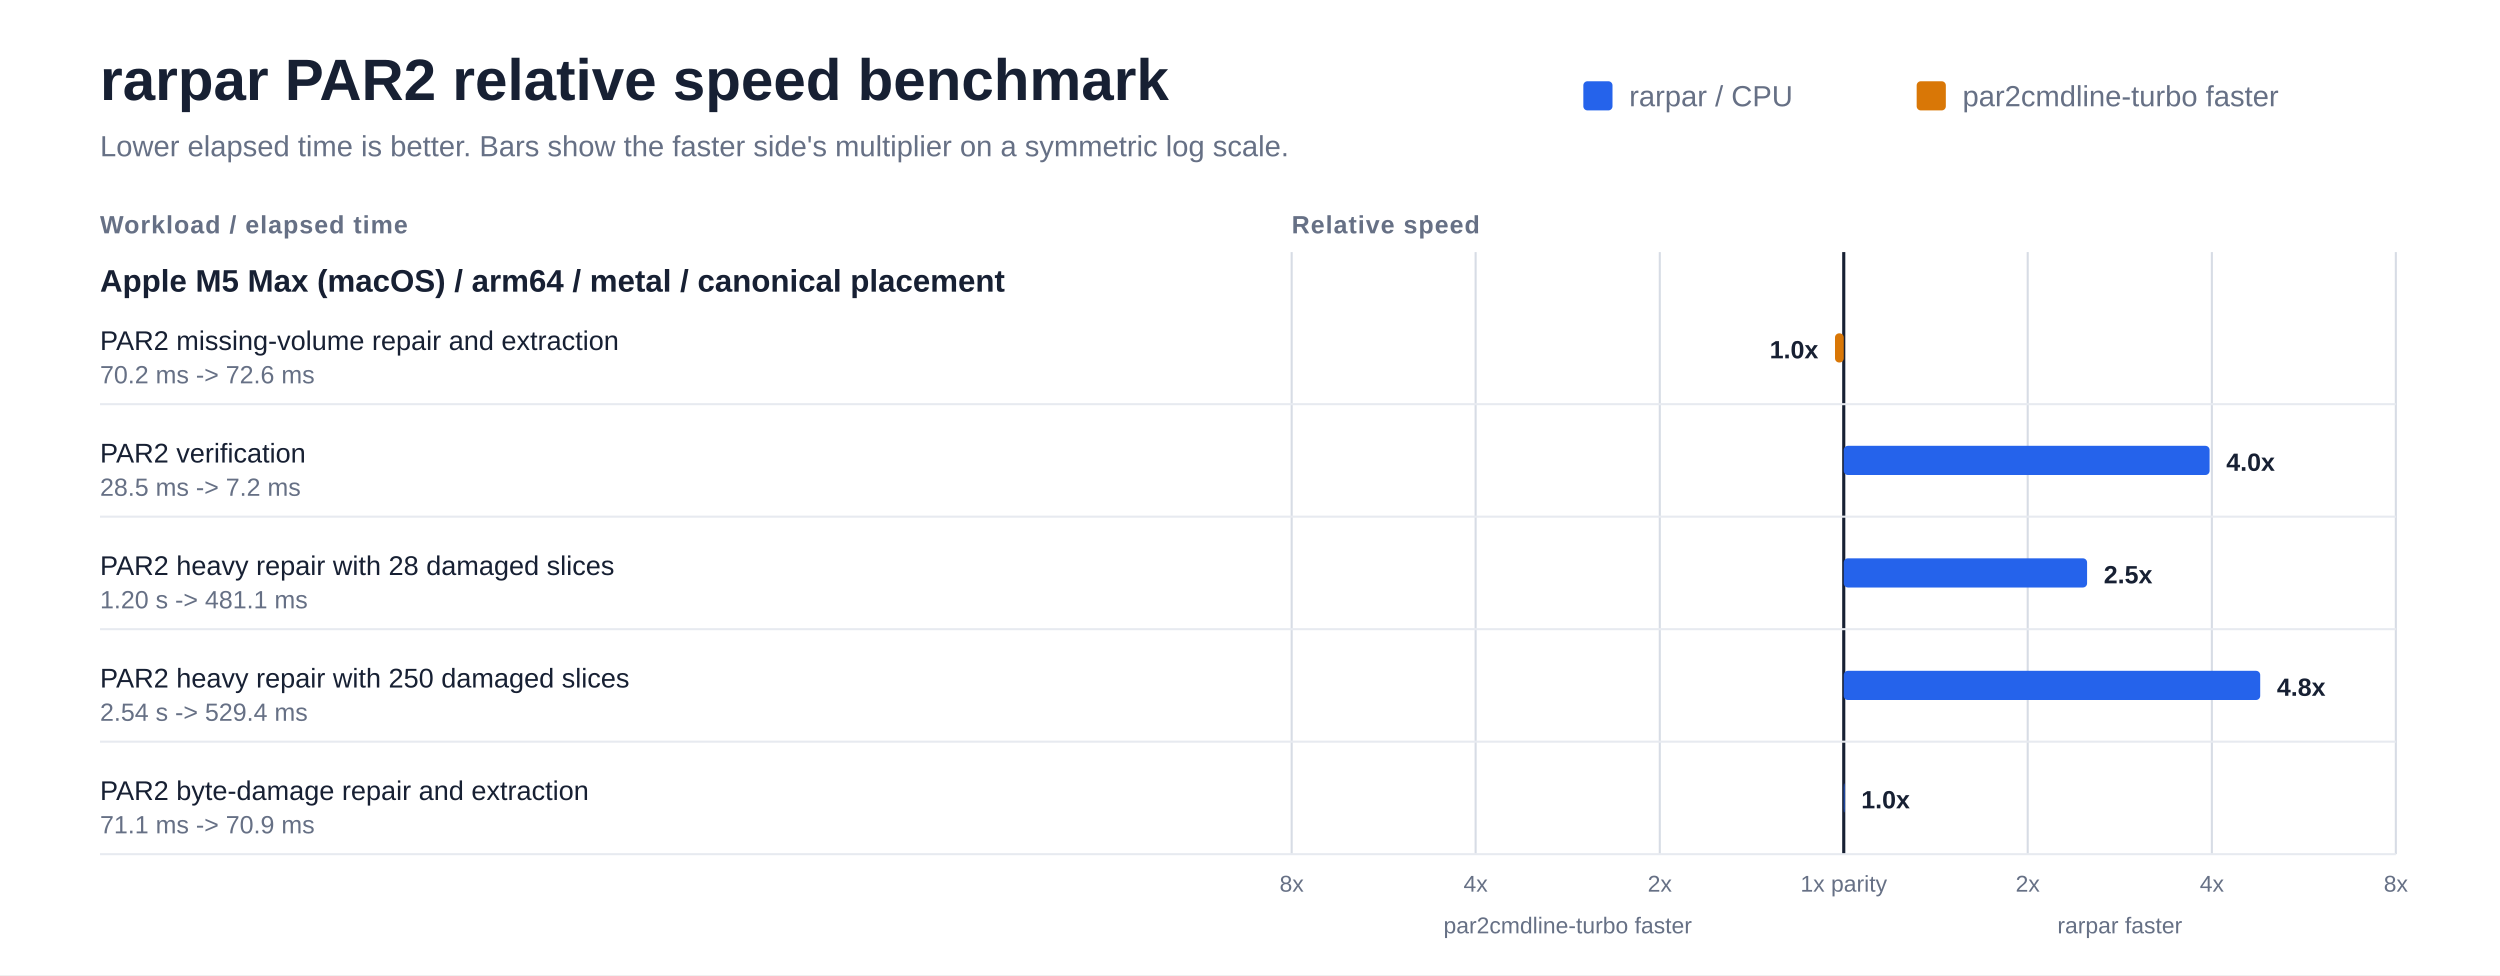
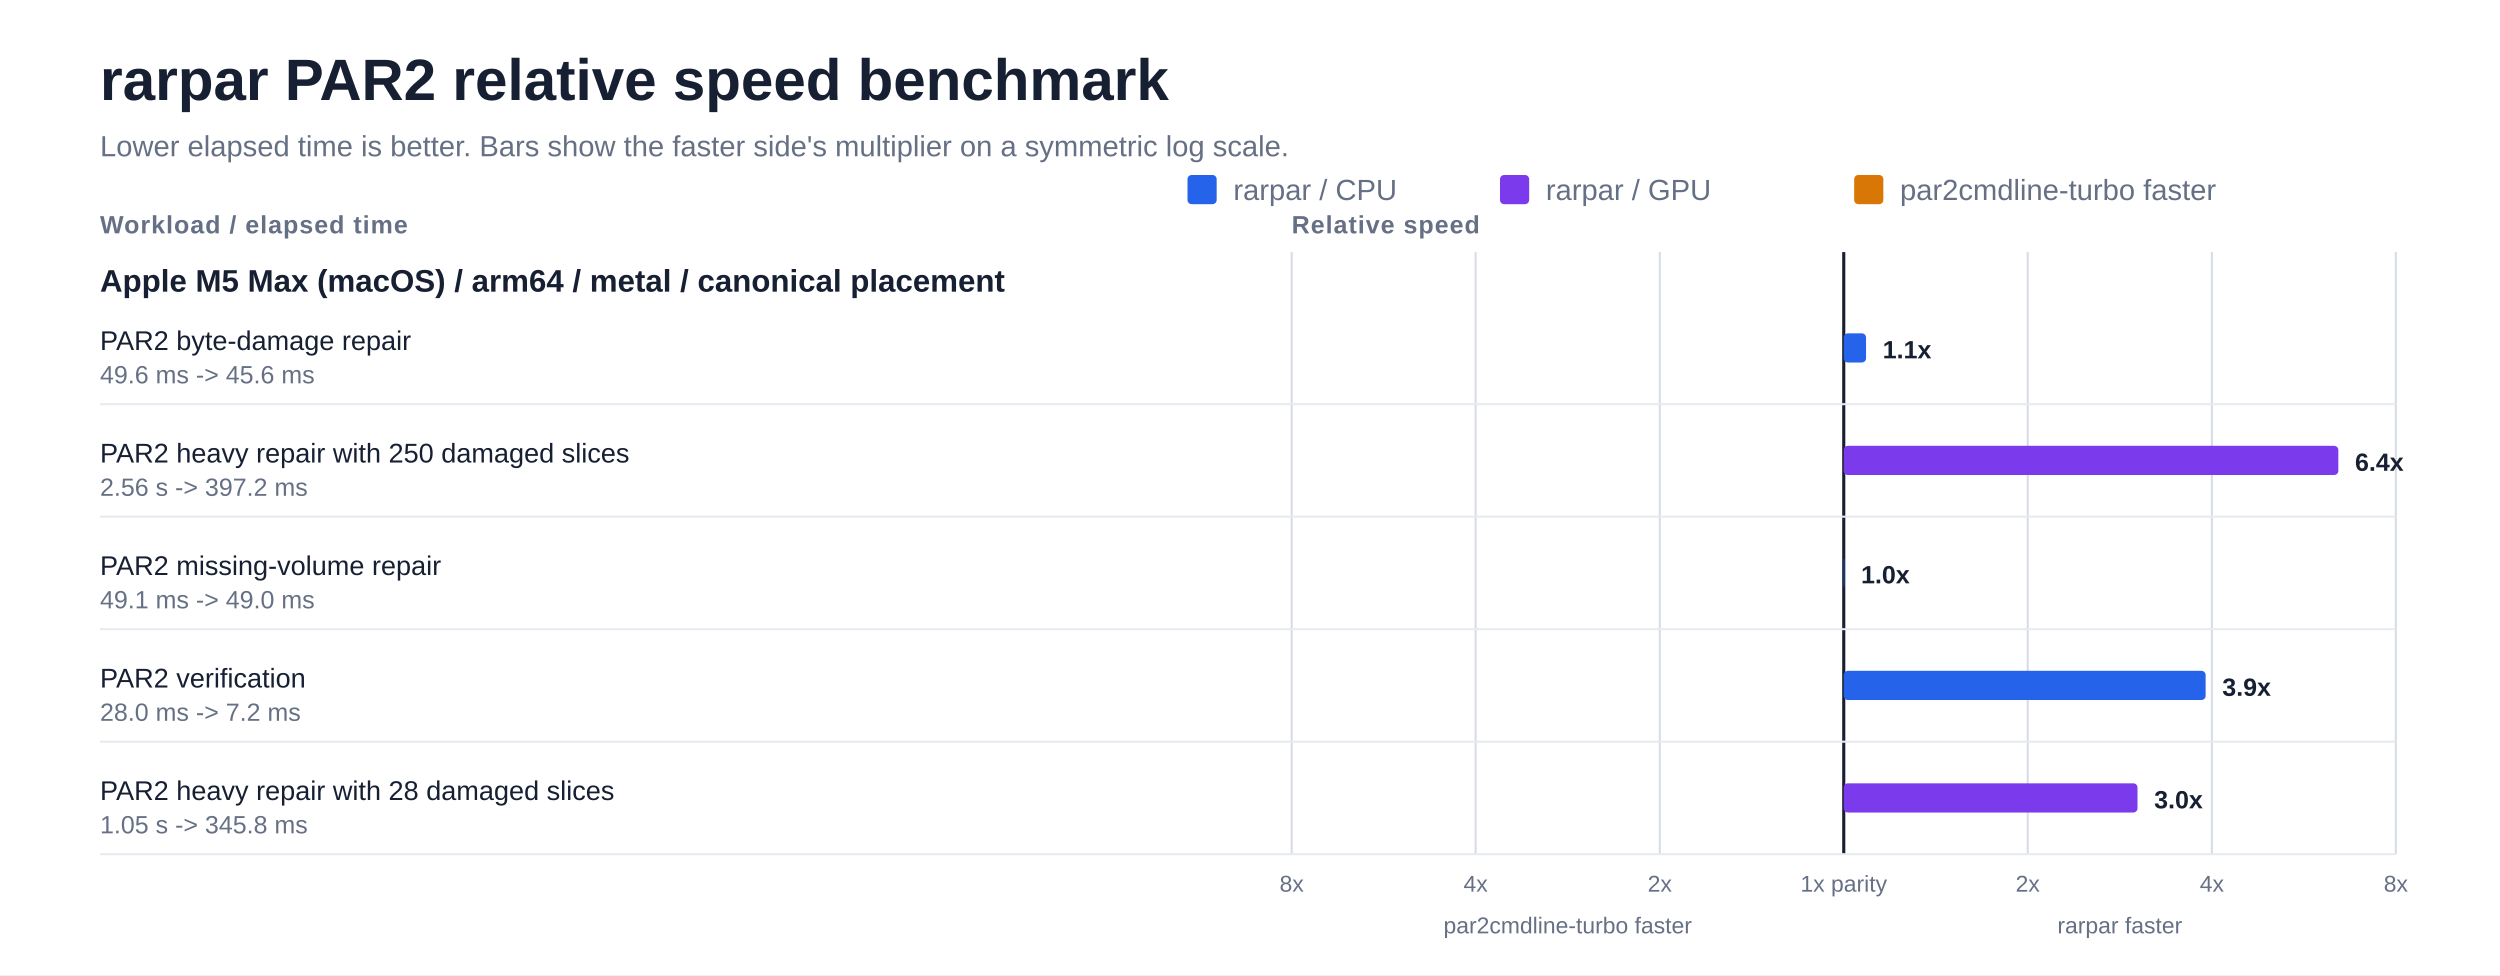
<svg xmlns="http://www.w3.org/2000/svg" width="1200" height="468" viewBox="0 0 1200 468" role="img" aria-labelledby="title desc">
  <style>
    .bg { fill: #ffffff; } text { font-family: Arial, sans-serif; fill: #172033; }
    .title { font-size: 28px; font-weight: 600; } .subtitle { font-size: 14px; fill: #667085; }
    .column { font-size: 12px; font-weight: 600; fill: #667085; letter-spacing: .04em; text-transform: uppercase; }
    .machine { font-size: 15px; font-weight: 600; } .workload { font-size: 13px; font-weight: 500; }
    .timing { font-size: 12px; fill: #667085; } .tick { font-size: 11px; fill: #667085; } .ratio { font-size: 12px; font-weight: 600; }
    .grid { stroke: #d7dce5; stroke-width: 1; } .parity { stroke: #172033; stroke-width: 1.5; } .rule { stroke: #e7eaf0; stroke-width: 1; }
-     .cpu { fill: #2563eb; } .slower { fill: #d97706; }
+     .cpu { fill: #2563eb; } .gpu { fill: #7c3aed; } .slower { fill: #d97706; }
    @media (prefers-color-scheme: dark) { .bg { fill: #0d1117; } text { fill: #e6edf3; } .subtitle, .column, .timing, .tick { fill: #9ca7b5; } .grid { stroke: #30363d; } .parity { stroke: #e6edf3; } .rule { stroke: #21262d; } .cpu { fill: #58a6ff; } .gpu { fill: #bc8cff; } .slower { fill: #f2a65a; } }
  </style>
  <rect class="bg" width="1200" height="468" />
  <text class="title" x="48" y="48">rarpar PAR2 relative speed benchmark</text>
  <text class="subtitle" x="48" y="75">Lower elapsed time is better. Bars show the faster side's multiplier on a symmetric log scale.</text>
  <g aria-label="Legend">
-     <rect class="cpu" x="760" y="39" width="14" height="14" rx="2" />
-     <text class="subtitle" x="782" y="51">rarpar / CPU</text>
-     <rect class="slower" x="920" y="39" width="14" height="14" rx="2" />
-     <text class="subtitle" x="942" y="51">par2cmdline-turbo faster</text>
+     <rect class="cpu" x="570" y="84" width="14" height="14" rx="2" />
+     <text class="subtitle" x="592" y="96">rarpar / CPU</text>
+     <rect class="gpu" x="720" y="84" width="14" height="14" rx="2" />
+     <text class="subtitle" x="742" y="96">rarpar / GPU</text>
+     <rect class="slower" x="890" y="84" width="14" height="14" rx="2" />
+     <text class="subtitle" x="912" y="96">par2cmdline-turbo faster</text>
  </g>
  <text class="column" x="48" y="112">Workload / elapsed time</text>
  <text class="column" x="620" y="112">Relative speed</text>
  <g aria-label="Relative speed axis">
    <line class="grid" x1="620.0" y1="121" x2="620.0" y2="410" />
    <text class="tick" x="620.0" y="428" text-anchor="middle">8x</text>
    <line class="grid" x1="708.3" y1="121" x2="708.3" y2="410" />
    <text class="tick" x="708.3" y="428" text-anchor="middle">4x</text>
    <line class="grid" x1="796.7" y1="121" x2="796.7" y2="410" />
    <text class="tick" x="796.7" y="428" text-anchor="middle">2x</text>
    <line class="parity" x1="885.0" y1="121" x2="885.0" y2="410" />
    <text class="tick" x="885.0" y="428" text-anchor="middle">1x parity</text>
    <line class="grid" x1="973.3" y1="121" x2="973.3" y2="410" />
    <text class="tick" x="973.3" y="428" text-anchor="middle">2x</text>
    <line class="grid" x1="1061.7" y1="121" x2="1061.7" y2="410" />
    <text class="tick" x="1061.7" y="428" text-anchor="middle">4x</text>
    <line class="grid" x1="1150.0" y1="121" x2="1150.0" y2="410" />
    <text class="tick" x="1150.0" y="428" text-anchor="middle">8x</text>
    <text class="tick" x="752.5" y="448" text-anchor="middle">par2cmdline-turbo faster</text>
    <text class="tick" x="1017.5" y="448" text-anchor="middle">rarpar faster</text>
  </g>
  <g aria-label="PAR2 benchmarks">
    <text class="machine" x="48" y="140">Apple M5 Max (macOS) / arm64 / metal / canonical placement</text>
-     <text class="workload" x="48" y="168">PAR2 missing-volume repair and extraction</text>
-     <text class="timing" x="48" y="184">70.2 ms -&gt; 72.6 ms</text>
-     <rect class="slower" x="880.8" y="160" width="4.2" height="14" rx="2" />
-     <text class="ratio" x="872.8" y="172" text-anchor="end">1.0x</text>
+     <text class="workload" x="48" y="168">PAR2 byte-damage repair</text>
+     <text class="timing" x="48" y="184">49.6 ms -&gt; 45.6 ms</text>
+     <rect class="cpu" x="885.0" y="160" width="10.7" height="14" rx="2" />
+     <text class="ratio" x="903.7" y="172">1.1x</text>
    <line class="rule" x1="48" y1="194" x2="1150" y2="194" />
-     <text class="workload" x="48" y="222">PAR2 verification</text>
-     <text class="timing" x="48" y="238">28.5 ms -&gt; 7.2 ms</text>
-     <rect class="cpu" x="885.0" y="214" width="175.6" height="14" rx="2" />
-     <text class="ratio" x="1068.6" y="226">4.0x</text>
+     <text class="workload" x="48" y="222">PAR2 heavy repair with 250 damaged slices</text>
+     <text class="timing" x="48" y="238">2.56 s -&gt; 397.2 ms</text>
+     <rect class="gpu" x="885.0" y="214" width="237.4" height="14" rx="2" />
+     <text class="ratio" x="1130.4" y="226">6.4x</text>
    <line class="rule" x1="48" y1="248" x2="1150" y2="248" />
-     <text class="workload" x="48" y="276">PAR2 heavy repair with 28 damaged slices</text>
-     <text class="timing" x="48" y="292">1.20 s -&gt; 481.1 ms</text>
-     <rect class="cpu" x="885.0" y="268" width="116.8" height="14" rx="2" />
-     <text class="ratio" x="1009.8" y="280">2.5x</text>
+     <text class="workload" x="48" y="276">PAR2 missing-volume repair</text>
+     <text class="timing" x="48" y="292">49.1 ms -&gt; 49.0 ms</text>
+     <rect class="cpu" x="885.0" y="268" width="0.3" height="14" rx="2" />
+     <text class="ratio" x="893.3" y="280">1.0x</text>
    <line class="rule" x1="48" y1="302" x2="1150" y2="302" />
-     <text class="workload" x="48" y="330">PAR2 heavy repair with 250 damaged slices</text>
-     <text class="timing" x="48" y="346">2.54 s -&gt; 529.4 ms</text>
-     <rect class="cpu" x="885.0" y="322" width="199.9" height="14" rx="2" />
-     <text class="ratio" x="1092.9" y="334">4.8x</text>
+     <text class="workload" x="48" y="330">PAR2 verification</text>
+     <text class="timing" x="48" y="346">28.0 ms -&gt; 7.2 ms</text>
+     <rect class="cpu" x="885.0" y="322" width="173.7" height="14" rx="2" />
+     <text class="ratio" x="1066.7" y="334">3.9x</text>
    <line class="rule" x1="48" y1="356" x2="1150" y2="356" />
-     <text class="workload" x="48" y="384">PAR2 byte-damage repair and extraction</text>
-     <text class="timing" x="48" y="400">71.1 ms -&gt; 70.9 ms</text>
-     <rect class="cpu" x="885.0" y="376" width="0.4" height="14" rx="2" />
-     <text class="ratio" x="893.4" y="388">1.0x</text>
+     <text class="workload" x="48" y="384">PAR2 heavy repair with 28 damaged slices</text>
+     <text class="timing" x="48" y="400">1.05 s -&gt; 345.8 ms</text>
+     <rect class="gpu" x="885.0" y="376" width="141.0" height="14" rx="2" />
+     <text class="ratio" x="1034.0" y="388">3.0x</text>
    <line class="rule" x1="48" y1="410" x2="1150" y2="410" />
  </g>
</svg>
